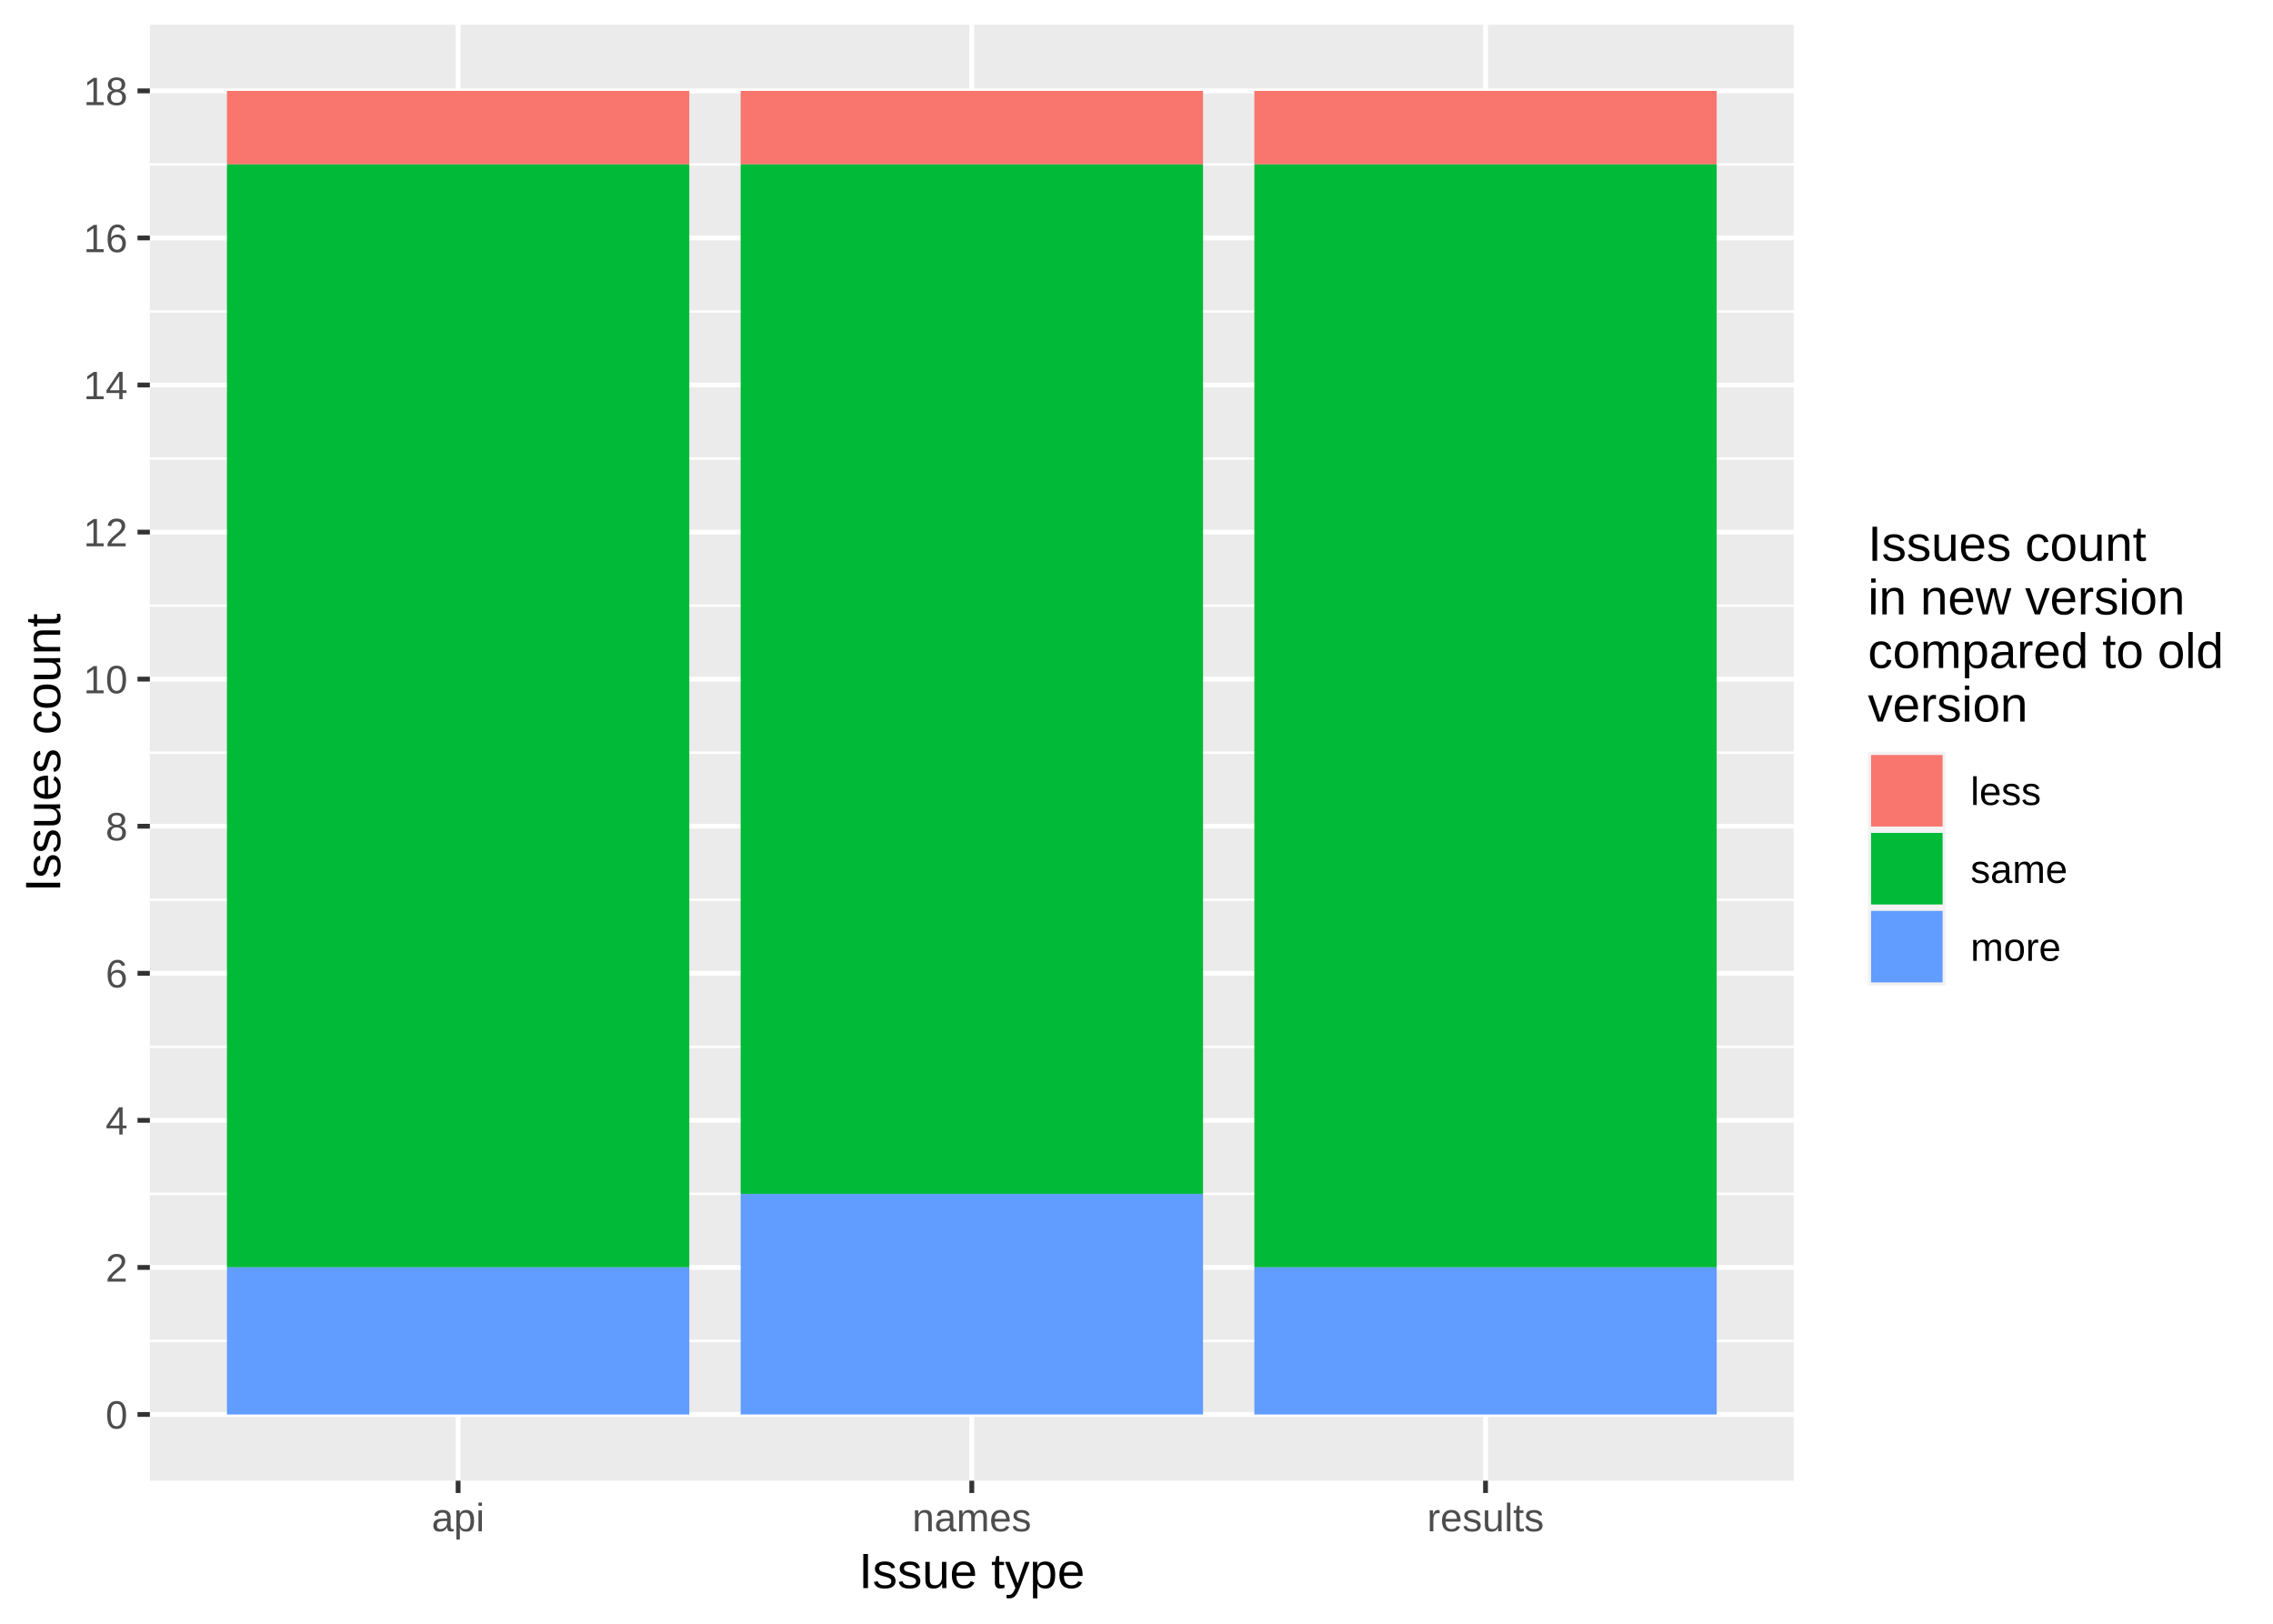
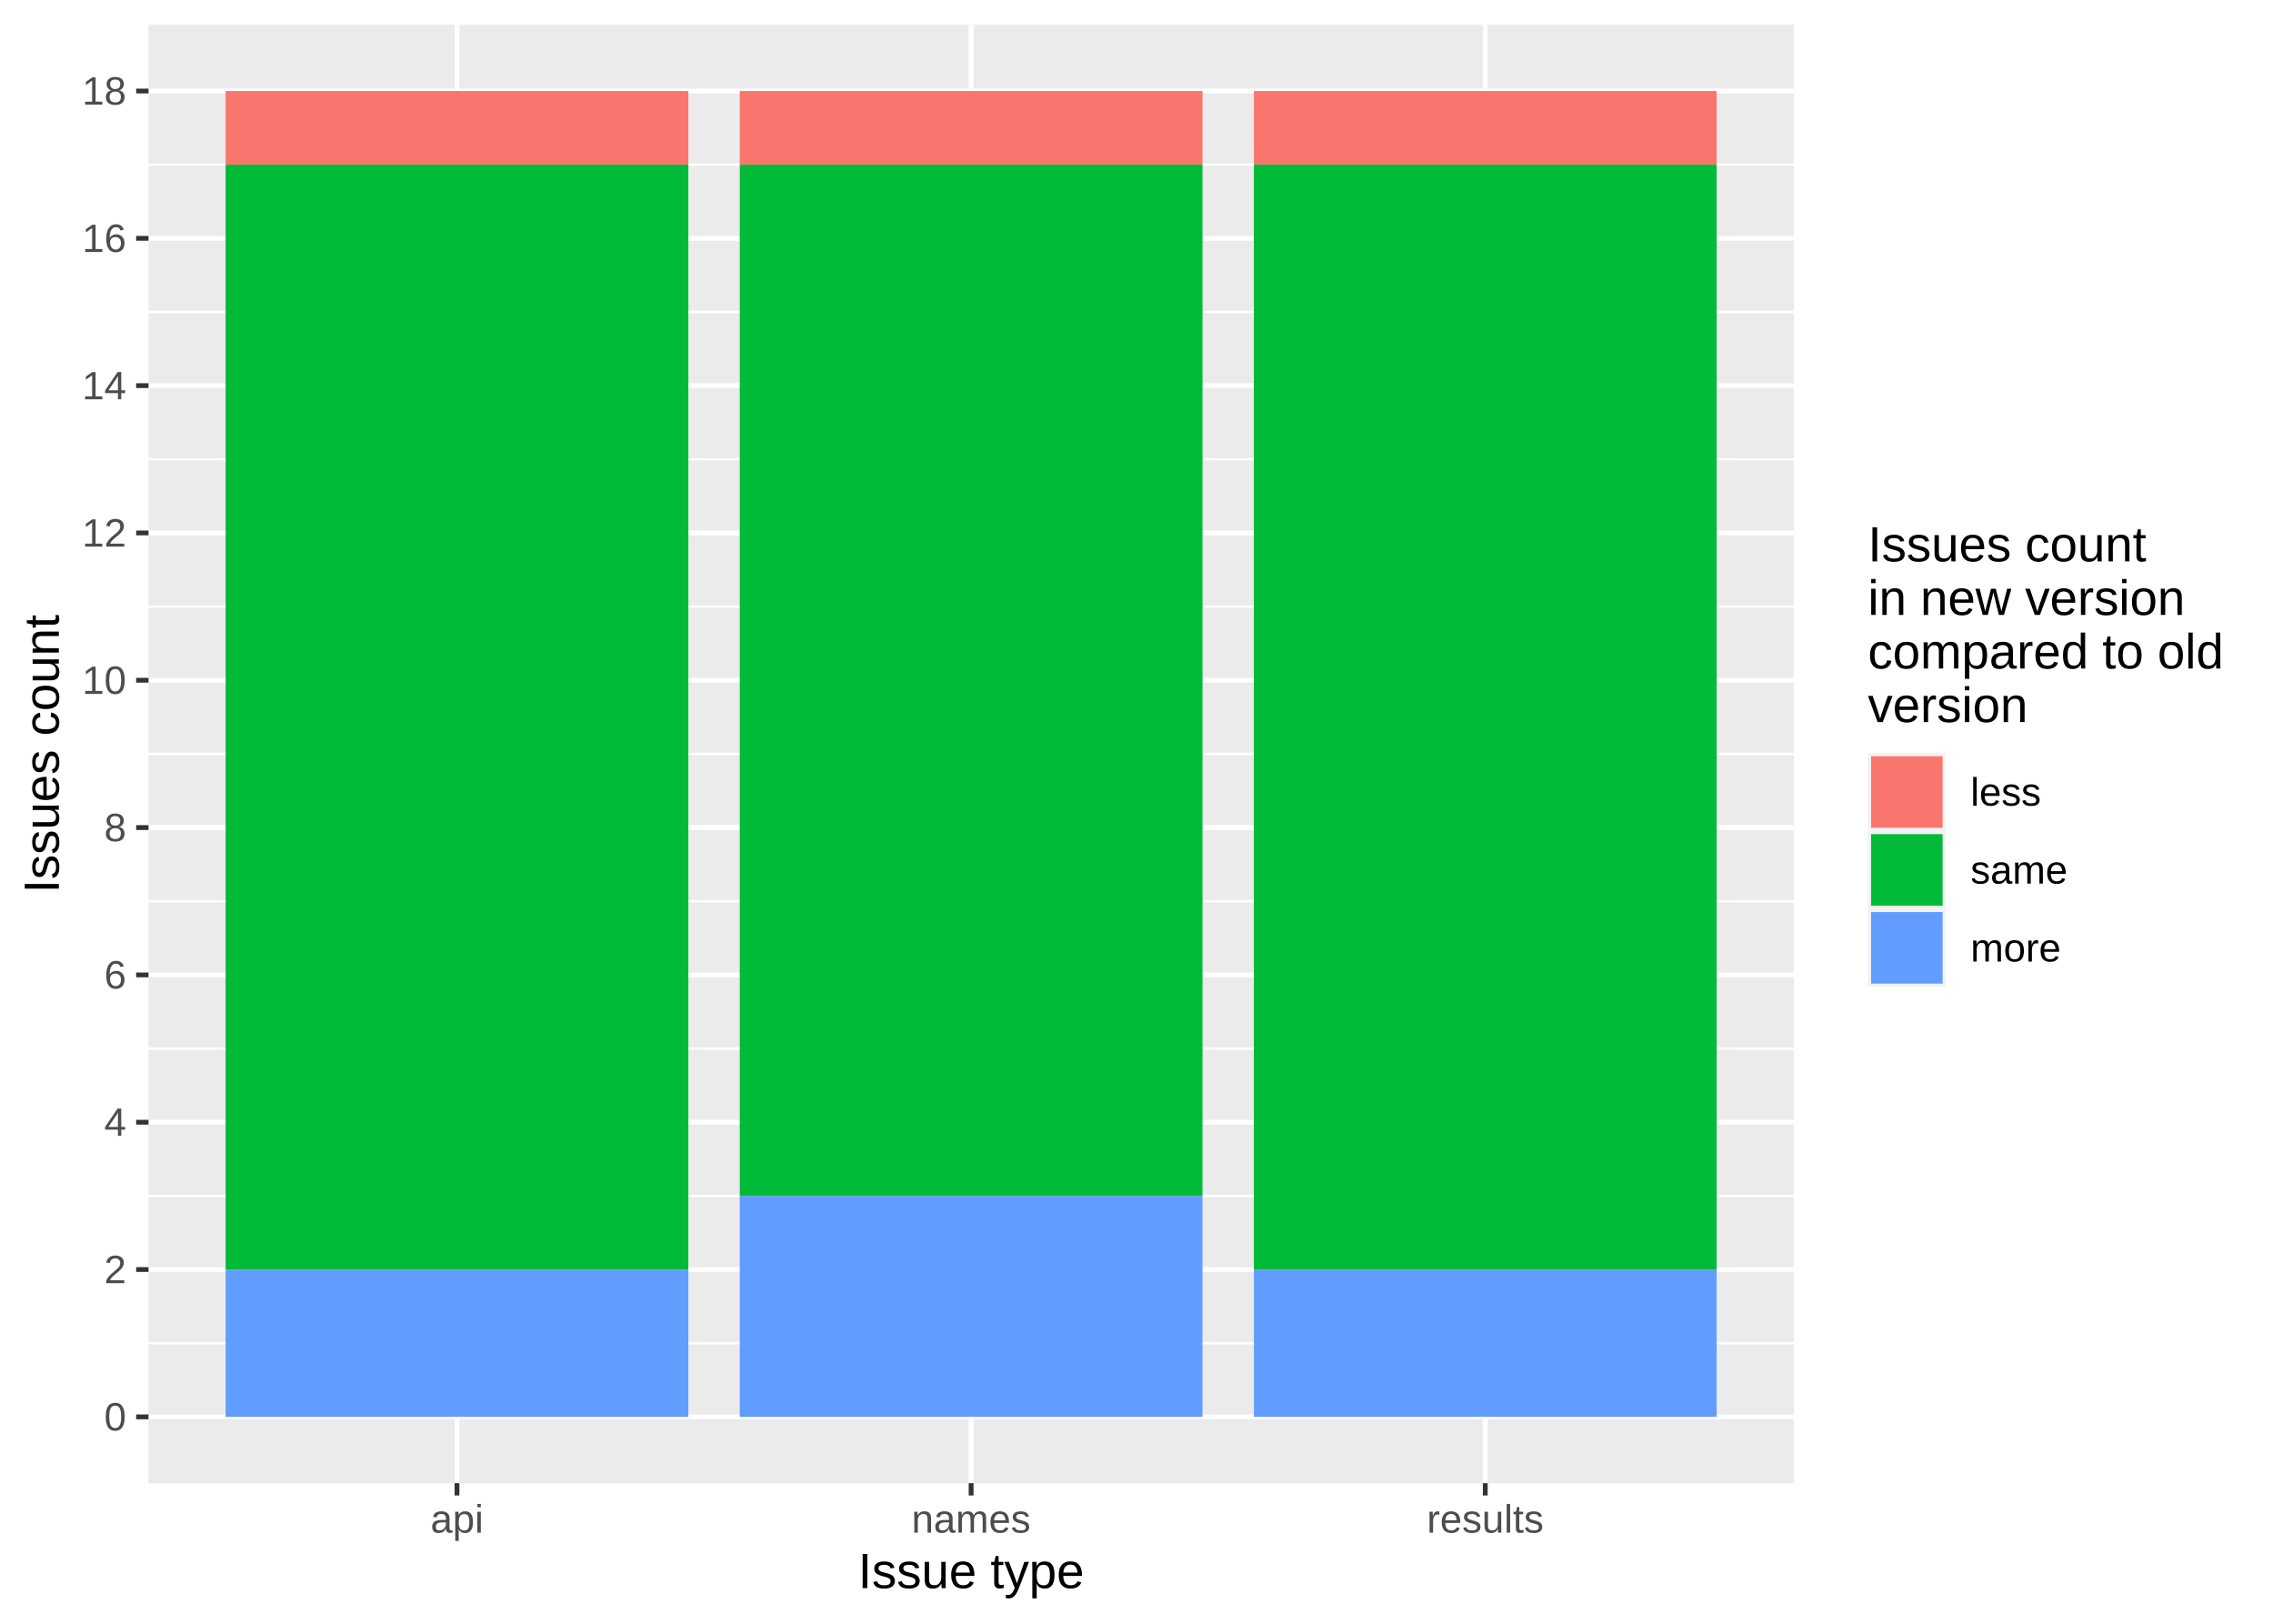
<svg xmlns="http://www.w3.org/2000/svg" viewBox="0 0 504.00 360.00">
  <defs>
    <style type="text/css">
    line, polyline, polygon, path, rect, circle {
      fill: none;
      stroke: #000000;
      stroke-linecap: round;
      stroke-linejoin: round;
      stroke-miterlimit: 10.00;
    }
  </style>
  </defs>
  <rect width="100%" height="100%" style="stroke: none; fill: #FFFFFF;" />
  <rect x="0" y="0.00" width="504.00" height="360.00" style="stroke-width: 1.07; stroke: #FFFFFF; fill: #FFFFFF;" />
  <defs>
-     <clipPath id="cpMzMuMjN8Mzk3LjczfDMyOC4yOHw1LjQ4">
-       <rect x="33.23" y="5.48" width="364.50" height="322.80" />
+     <clipPath id="cpMzIuOTN8Mzk3LjczfDMyOC44M3w1LjQ4">
+       <rect x="32.93" y="5.48" width="364.81" height="323.35" />
    </clipPath>
  </defs>
-   <rect x="33.23" y="5.48" width="364.50" height="322.80" style="stroke-width: 1.07; stroke: none; fill: #EBEBEB;" clip-path="url(#cpMzMuMjN8Mzk3LjczfDMyOC4yOHw1LjQ4)" />
-   <polyline points="33.23,297.30 397.73,297.30 " style="stroke-width: 0.53; stroke: #FFFFFF; stroke-linecap: butt;" clip-path="url(#cpMzMuMjN8Mzk3LjczfDMyOC4yOHw1LjQ4)" />
-   <polyline points="33.23,264.69 397.73,264.69 " style="stroke-width: 0.53; stroke: #FFFFFF; stroke-linecap: butt;" clip-path="url(#cpMzMuMjN8Mzk3LjczfDMyOC4yOHw1LjQ4)" />
-   <polyline points="33.23,232.09 397.73,232.09 " style="stroke-width: 0.53; stroke: #FFFFFF; stroke-linecap: butt;" clip-path="url(#cpMzMuMjN8Mzk3LjczfDMyOC4yOHw1LjQ4)" />
-   <polyline points="33.23,199.48 397.73,199.48 " style="stroke-width: 0.53; stroke: #FFFFFF; stroke-linecap: butt;" clip-path="url(#cpMzMuMjN8Mzk3LjczfDMyOC4yOHw1LjQ4)" />
-   <polyline points="33.23,166.88 397.73,166.88 " style="stroke-width: 0.53; stroke: #FFFFFF; stroke-linecap: butt;" clip-path="url(#cpMzMuMjN8Mzk3LjczfDMyOC4yOHw1LjQ4)" />
-   <polyline points="33.23,134.27 397.73,134.27 " style="stroke-width: 0.53; stroke: #FFFFFF; stroke-linecap: butt;" clip-path="url(#cpMzMuMjN8Mzk3LjczfDMyOC4yOHw1LjQ4)" />
-   <polyline points="33.23,101.67 397.73,101.67 " style="stroke-width: 0.53; stroke: #FFFFFF; stroke-linecap: butt;" clip-path="url(#cpMzMuMjN8Mzk3LjczfDMyOC4yOHw1LjQ4)" />
-   <polyline points="33.23,69.06 397.73,69.06 " style="stroke-width: 0.53; stroke: #FFFFFF; stroke-linecap: butt;" clip-path="url(#cpMzMuMjN8Mzk3LjczfDMyOC4yOHw1LjQ4)" />
-   <polyline points="33.23,36.45 397.73,36.45 " style="stroke-width: 0.53; stroke: #FFFFFF; stroke-linecap: butt;" clip-path="url(#cpMzMuMjN8Mzk3LjczfDMyOC4yOHw1LjQ4)" />
-   <polyline points="33.23,313.60 397.73,313.60 " style="stroke-width: 1.07; stroke: #FFFFFF; stroke-linecap: butt;" clip-path="url(#cpMzMuMjN8Mzk3LjczfDMyOC4yOHw1LjQ4)" />
-   <polyline points="33.23,281.00 397.73,281.00 " style="stroke-width: 1.07; stroke: #FFFFFF; stroke-linecap: butt;" clip-path="url(#cpMzMuMjN8Mzk3LjczfDMyOC4yOHw1LjQ4)" />
-   <polyline points="33.23,248.39 397.73,248.39 " style="stroke-width: 1.07; stroke: #FFFFFF; stroke-linecap: butt;" clip-path="url(#cpMzMuMjN8Mzk3LjczfDMyOC4yOHw1LjQ4)" />
-   <polyline points="33.23,215.79 397.73,215.79 " style="stroke-width: 1.07; stroke: #FFFFFF; stroke-linecap: butt;" clip-path="url(#cpMzMuMjN8Mzk3LjczfDMyOC4yOHw1LjQ4)" />
-   <polyline points="33.23,183.18 397.73,183.18 " style="stroke-width: 1.07; stroke: #FFFFFF; stroke-linecap: butt;" clip-path="url(#cpMzMuMjN8Mzk3LjczfDMyOC4yOHw1LjQ4)" />
-   <polyline points="33.23,150.57 397.73,150.57 " style="stroke-width: 1.07; stroke: #FFFFFF; stroke-linecap: butt;" clip-path="url(#cpMzMuMjN8Mzk3LjczfDMyOC4yOHw1LjQ4)" />
-   <polyline points="33.23,117.97 397.73,117.97 " style="stroke-width: 1.07; stroke: #FFFFFF; stroke-linecap: butt;" clip-path="url(#cpMzMuMjN8Mzk3LjczfDMyOC4yOHw1LjQ4)" />
-   <polyline points="33.23,85.36 397.73,85.36 " style="stroke-width: 1.07; stroke: #FFFFFF; stroke-linecap: butt;" clip-path="url(#cpMzMuMjN8Mzk3LjczfDMyOC4yOHw1LjQ4)" />
-   <polyline points="33.23,52.76 397.73,52.76 " style="stroke-width: 1.07; stroke: #FFFFFF; stroke-linecap: butt;" clip-path="url(#cpMzMuMjN8Mzk3LjczfDMyOC4yOHw1LjQ4)" />
-   <polyline points="33.23,20.15 397.73,20.15 " style="stroke-width: 1.07; stroke: #FFFFFF; stroke-linecap: butt;" clip-path="url(#cpMzMuMjN8Mzk3LjczfDMyOC4yOHw1LjQ4)" />
-   <polyline points="101.58,328.28 101.58,5.48 " style="stroke-width: 1.07; stroke: #FFFFFF; stroke-linecap: butt;" clip-path="url(#cpMzMuMjN8Mzk3LjczfDMyOC4yOHw1LjQ4)" />
-   <polyline points="215.48,328.28 215.48,5.48 " style="stroke-width: 1.07; stroke: #FFFFFF; stroke-linecap: butt;" clip-path="url(#cpMzMuMjN8Mzk3LjczfDMyOC4yOHw1LjQ4)" />
-   <polyline points="329.39,328.28 329.39,5.48 " style="stroke-width: 1.07; stroke: #FFFFFF; stroke-linecap: butt;" clip-path="url(#cpMzMuMjN8Mzk3LjczfDMyOC4yOHw1LjQ4)" />
-   <rect x="50.32" y="20.15" width="102.52" height="16.30" style="stroke-width: 1.07; stroke: none; stroke-linecap: square; stroke-linejoin: miter; fill: #F8766D;" clip-path="url(#cpMzMuMjN8Mzk3LjczfDMyOC4yOHw1LjQ4)" />
-   <rect x="50.32" y="36.45" width="102.52" height="244.54" style="stroke-width: 1.07; stroke: none; stroke-linecap: square; stroke-linejoin: miter; fill: #00BA38;" clip-path="url(#cpMzMuMjN8Mzk3LjczfDMyOC4yOHw1LjQ4)" />
-   <rect x="50.32" y="281.00" width="102.52" height="32.61" style="stroke-width: 1.07; stroke: none; stroke-linecap: square; stroke-linejoin: miter; fill: #619CFF;" clip-path="url(#cpMzMuMjN8Mzk3LjczfDMyOC4yOHw1LjQ4)" />
-   <rect x="164.23" y="20.15" width="102.52" height="16.30" style="stroke-width: 1.07; stroke: none; stroke-linecap: square; stroke-linejoin: miter; fill: #F8766D;" clip-path="url(#cpMzMuMjN8Mzk3LjczfDMyOC4yOHw1LjQ4)" />
-   <rect x="164.23" y="36.45" width="102.52" height="228.24" style="stroke-width: 1.07; stroke: none; stroke-linecap: square; stroke-linejoin: miter; fill: #00BA38;" clip-path="url(#cpMzMuMjN8Mzk3LjczfDMyOC4yOHw1LjQ4)" />
-   <rect x="164.23" y="264.69" width="102.52" height="48.91" style="stroke-width: 1.07; stroke: none; stroke-linecap: square; stroke-linejoin: miter; fill: #619CFF;" clip-path="url(#cpMzMuMjN8Mzk3LjczfDMyOC4yOHw1LjQ4)" />
-   <rect x="278.13" y="20.15" width="102.52" height="16.30" style="stroke-width: 1.07; stroke: none; stroke-linecap: square; stroke-linejoin: miter; fill: #F8766D;" clip-path="url(#cpMzMuMjN8Mzk3LjczfDMyOC4yOHw1LjQ4)" />
-   <rect x="278.13" y="36.45" width="102.52" height="244.54" style="stroke-width: 1.07; stroke: none; stroke-linecap: square; stroke-linejoin: miter; fill: #00BA38;" clip-path="url(#cpMzMuMjN8Mzk3LjczfDMyOC4yOHw1LjQ4)" />
-   <rect x="278.13" y="281.00" width="102.52" height="32.61" style="stroke-width: 1.07; stroke: none; stroke-linecap: square; stroke-linejoin: miter; fill: #619CFF;" clip-path="url(#cpMzMuMjN8Mzk3LjczfDMyOC4yOHw1LjQ4)" />
+   <rect x="32.93" y="5.48" width="364.81" height="323.35" style="stroke-width: 1.07; stroke: none; fill: #EBEBEB;" clip-path="url(#cpMzIuOTN8Mzk3LjczfDMyOC44M3w1LjQ4)" />
+   <polyline points="32.93,297.80 397.73,297.80 " style="stroke-width: 0.53; stroke: #FFFFFF; stroke-linecap: butt;" clip-path="url(#cpMzIuOTN8Mzk3LjczfDMyOC44M3w1LjQ4)" />
+   <polyline points="32.93,265.14 397.73,265.14 " style="stroke-width: 0.53; stroke: #FFFFFF; stroke-linecap: butt;" clip-path="url(#cpMzIuOTN8Mzk3LjczfDMyOC44M3w1LjQ4)" />
+   <polyline points="32.93,232.48 397.73,232.48 " style="stroke-width: 0.53; stroke: #FFFFFF; stroke-linecap: butt;" clip-path="url(#cpMzIuOTN8Mzk3LjczfDMyOC44M3w1LjQ4)" />
+   <polyline points="32.93,199.81 397.73,199.81 " style="stroke-width: 0.53; stroke: #FFFFFF; stroke-linecap: butt;" clip-path="url(#cpMzIuOTN8Mzk3LjczfDMyOC44M3w1LjQ4)" />
+   <polyline points="32.93,167.15 397.73,167.15 " style="stroke-width: 0.53; stroke: #FFFFFF; stroke-linecap: butt;" clip-path="url(#cpMzIuOTN8Mzk3LjczfDMyOC44M3w1LjQ4)" />
+   <polyline points="32.93,134.49 397.73,134.49 " style="stroke-width: 0.53; stroke: #FFFFFF; stroke-linecap: butt;" clip-path="url(#cpMzIuOTN8Mzk3LjczfDMyOC44M3w1LjQ4)" />
+   <polyline points="32.93,101.83 397.73,101.83 " style="stroke-width: 0.53; stroke: #FFFFFF; stroke-linecap: butt;" clip-path="url(#cpMzIuOTN8Mzk3LjczfDMyOC44M3w1LjQ4)" />
+   <polyline points="32.93,69.17 397.73,69.17 " style="stroke-width: 0.53; stroke: #FFFFFF; stroke-linecap: butt;" clip-path="url(#cpMzIuOTN8Mzk3LjczfDMyOC44M3w1LjQ4)" />
+   <polyline points="32.93,36.51 397.73,36.51 " style="stroke-width: 0.53; stroke: #FFFFFF; stroke-linecap: butt;" clip-path="url(#cpMzIuOTN8Mzk3LjczfDMyOC44M3w1LjQ4)" />
+   <polyline points="32.93,314.13 397.73,314.13 " style="stroke-width: 1.07; stroke: #FFFFFF; stroke-linecap: butt;" clip-path="url(#cpMzIuOTN8Mzk3LjczfDMyOC44M3w1LjQ4)" />
+   <polyline points="32.93,281.47 397.73,281.47 " style="stroke-width: 1.07; stroke: #FFFFFF; stroke-linecap: butt;" clip-path="url(#cpMzIuOTN8Mzk3LjczfDMyOC44M3w1LjQ4)" />
+   <polyline points="32.93,248.81 397.73,248.81 " style="stroke-width: 1.07; stroke: #FFFFFF; stroke-linecap: butt;" clip-path="url(#cpMzIuOTN8Mzk3LjczfDMyOC44M3w1LjQ4)" />
+   <polyline points="32.93,216.15 397.73,216.15 " style="stroke-width: 1.07; stroke: #FFFFFF; stroke-linecap: butt;" clip-path="url(#cpMzIuOTN8Mzk3LjczfDMyOC44M3w1LjQ4)" />
+   <polyline points="32.93,183.48 397.73,183.48 " style="stroke-width: 1.07; stroke: #FFFFFF; stroke-linecap: butt;" clip-path="url(#cpMzIuOTN8Mzk3LjczfDMyOC44M3w1LjQ4)" />
+   <polyline points="32.93,150.82 397.73,150.82 " style="stroke-width: 1.07; stroke: #FFFFFF; stroke-linecap: butt;" clip-path="url(#cpMzIuOTN8Mzk3LjczfDMyOC44M3w1LjQ4)" />
+   <polyline points="32.93,118.16 397.73,118.16 " style="stroke-width: 1.07; stroke: #FFFFFF; stroke-linecap: butt;" clip-path="url(#cpMzIuOTN8Mzk3LjczfDMyOC44M3w1LjQ4)" />
+   <polyline points="32.93,85.50 397.73,85.50 " style="stroke-width: 1.07; stroke: #FFFFFF; stroke-linecap: butt;" clip-path="url(#cpMzIuOTN8Mzk3LjczfDMyOC44M3w1LjQ4)" />
+   <polyline points="32.93,52.84 397.73,52.84 " style="stroke-width: 1.07; stroke: #FFFFFF; stroke-linecap: butt;" clip-path="url(#cpMzIuOTN8Mzk3LjczfDMyOC44M3w1LjQ4)" />
+   <polyline points="32.93,20.18 397.73,20.18 " style="stroke-width: 1.07; stroke: #FFFFFF; stroke-linecap: butt;" clip-path="url(#cpMzIuOTN8Mzk3LjczfDMyOC44M3w1LjQ4)" />
+   <polyline points="101.33,328.83 101.33,5.48 " style="stroke-width: 1.07; stroke: #FFFFFF; stroke-linecap: butt;" clip-path="url(#cpMzIuOTN8Mzk3LjczfDMyOC44M3w1LjQ4)" />
+   <polyline points="215.33,328.83 215.33,5.48 " style="stroke-width: 1.07; stroke: #FFFFFF; stroke-linecap: butt;" clip-path="url(#cpMzIuOTN8Mzk3LjczfDMyOC44M3w1LjQ4)" />
+   <polyline points="329.33,328.83 329.33,5.48 " style="stroke-width: 1.07; stroke: #FFFFFF; stroke-linecap: butt;" clip-path="url(#cpMzIuOTN8Mzk3LjczfDMyOC44M3w1LjQ4)" />
+   <rect x="50.03" y="20.18" width="102.60" height="16.33" style="stroke-width: 1.07; stroke: none; stroke-linecap: square; stroke-linejoin: miter; fill: #F8766D;" clip-path="url(#cpMzIuOTN8Mzk3LjczfDMyOC44M3w1LjQ4)" />
+   <rect x="50.03" y="36.51" width="102.60" height="244.96" style="stroke-width: 1.07; stroke: none; stroke-linecap: square; stroke-linejoin: miter; fill: #00BA38;" clip-path="url(#cpMzIuOTN8Mzk3LjczfDMyOC44M3w1LjQ4)" />
+   <rect x="50.03" y="281.47" width="102.60" height="32.66" style="stroke-width: 1.07; stroke: none; stroke-linecap: square; stroke-linejoin: miter; fill: #619CFF;" clip-path="url(#cpMzIuOTN8Mzk3LjczfDMyOC44M3w1LjQ4)" />
+   <rect x="164.03" y="20.18" width="102.60" height="16.33" style="stroke-width: 1.07; stroke: none; stroke-linecap: square; stroke-linejoin: miter; fill: #F8766D;" clip-path="url(#cpMzIuOTN8Mzk3LjczfDMyOC44M3w1LjQ4)" />
+   <rect x="164.03" y="36.51" width="102.60" height="228.63" style="stroke-width: 1.07; stroke: none; stroke-linecap: square; stroke-linejoin: miter; fill: #00BA38;" clip-path="url(#cpMzIuOTN8Mzk3LjczfDMyOC44M3w1LjQ4)" />
+   <rect x="164.03" y="265.14" width="102.60" height="48.99" style="stroke-width: 1.07; stroke: none; stroke-linecap: square; stroke-linejoin: miter; fill: #619CFF;" clip-path="url(#cpMzIuOTN8Mzk3LjczfDMyOC44M3w1LjQ4)" />
+   <rect x="278.03" y="20.18" width="102.60" height="16.33" style="stroke-width: 1.07; stroke: none; stroke-linecap: square; stroke-linejoin: miter; fill: #F8766D;" clip-path="url(#cpMzIuOTN8Mzk3LjczfDMyOC44M3w1LjQ4)" />
+   <rect x="278.03" y="36.51" width="102.60" height="244.96" style="stroke-width: 1.07; stroke: none; stroke-linecap: square; stroke-linejoin: miter; fill: #00BA38;" clip-path="url(#cpMzIuOTN8Mzk3LjczfDMyOC44M3w1LjQ4)" />
+   <rect x="278.03" y="281.47" width="102.60" height="32.66" style="stroke-width: 1.07; stroke: none; stroke-linecap: square; stroke-linejoin: miter; fill: #619CFF;" clip-path="url(#cpMzIuOTN8Mzk3LjczfDMyOC44M3w1LjQ4)" />
  <defs>
    <clipPath id="cpMC4wMHw1MDQuMDB8MzYwLjAwfDAuMDA=">
      <rect x="0.00" y="0.00" width="504.00" height="360.00" />
    </clipPath>
  </defs>
  <g clip-path="url(#cpMC4wMHw1MDQuMDB8MzYwLjAwfDAuMDA=)">
-     <text x="23.41" y="316.75" style="font-size: 8.80px; fill: #4D4D4D; font-family: Arial;" textLength="4.89px" lengthAdjust="spacingAndGlyphs">0</text>
+     <text x="23.10" y="317.16" style="font-size: 8.80px; fill: #4D4D4D; font-family: Liberation Sans;" textLength="4.89px" lengthAdjust="spacingAndGlyphs">0</text>
  </g>
  <g clip-path="url(#cpMC4wMHw1MDQuMDB8MzYwLjAwfDAuMDA=)">
-     <text x="23.41" y="284.15" style="font-size: 8.80px; fill: #4D4D4D; font-family: Arial;" textLength="4.89px" lengthAdjust="spacingAndGlyphs">2</text>
+     <text x="23.10" y="284.50" style="font-size: 8.80px; fill: #4D4D4D; font-family: Liberation Sans;" textLength="4.89px" lengthAdjust="spacingAndGlyphs">2</text>
  </g>
  <g clip-path="url(#cpMC4wMHw1MDQuMDB8MzYwLjAwfDAuMDA=)">
-     <text x="23.41" y="251.54" style="font-size: 8.80px; fill: #4D4D4D; font-family: Arial;" textLength="4.89px" lengthAdjust="spacingAndGlyphs">4</text>
+     <text x="23.10" y="251.83" style="font-size: 8.80px; fill: #4D4D4D; font-family: Liberation Sans;" textLength="4.89px" lengthAdjust="spacingAndGlyphs">4</text>
  </g>
  <g clip-path="url(#cpMC4wMHw1MDQuMDB8MzYwLjAwfDAuMDA=)">
-     <text x="23.41" y="218.94" style="font-size: 8.80px; fill: #4D4D4D; font-family: Arial;" textLength="4.89px" lengthAdjust="spacingAndGlyphs">6</text>
+     <text x="23.10" y="219.17" style="font-size: 8.80px; fill: #4D4D4D; font-family: Liberation Sans;" textLength="4.89px" lengthAdjust="spacingAndGlyphs">6</text>
  </g>
  <g clip-path="url(#cpMC4wMHw1MDQuMDB8MzYwLjAwfDAuMDA=)">
-     <text x="23.41" y="186.33" style="font-size: 8.80px; fill: #4D4D4D; font-family: Arial;" textLength="4.89px" lengthAdjust="spacingAndGlyphs">8</text>
+     <text x="23.10" y="186.51" style="font-size: 8.80px; fill: #4D4D4D; font-family: Liberation Sans;" textLength="4.89px" lengthAdjust="spacingAndGlyphs">8</text>
  </g>
  <g clip-path="url(#cpMC4wMHw1MDQuMDB8MzYwLjAwfDAuMDA=)">
-     <text x="18.51" y="153.72" style="font-size: 8.80px; fill: #4D4D4D; font-family: Arial;" textLength="9.79px" lengthAdjust="spacingAndGlyphs">10</text>
+     <text x="18.21" y="153.85" style="font-size: 8.80px; fill: #4D4D4D; font-family: Liberation Sans;" textLength="9.79px" lengthAdjust="spacingAndGlyphs">10</text>
  </g>
  <g clip-path="url(#cpMC4wMHw1MDQuMDB8MzYwLjAwfDAuMDA=)">
-     <text x="18.51" y="121.12" style="font-size: 8.80px; fill: #4D4D4D; font-family: Arial;" textLength="9.79px" lengthAdjust="spacingAndGlyphs">12</text>
+     <text x="18.21" y="121.19" style="font-size: 8.80px; fill: #4D4D4D; font-family: Liberation Sans;" textLength="9.79px" lengthAdjust="spacingAndGlyphs">12</text>
  </g>
  <g clip-path="url(#cpMC4wMHw1MDQuMDB8MzYwLjAwfDAuMDA=)">
-     <text x="18.51" y="88.51" style="font-size: 8.80px; fill: #4D4D4D; font-family: Arial;" textLength="9.79px" lengthAdjust="spacingAndGlyphs">14</text>
+     <text x="18.21" y="88.53" style="font-size: 8.80px; fill: #4D4D4D; font-family: Liberation Sans;" textLength="9.79px" lengthAdjust="spacingAndGlyphs">14</text>
  </g>
  <g clip-path="url(#cpMC4wMHw1MDQuMDB8MzYwLjAwfDAuMDA=)">
-     <text x="18.51" y="55.91" style="font-size: 8.80px; fill: #4D4D4D; font-family: Arial;" textLength="9.79px" lengthAdjust="spacingAndGlyphs">16</text>
+     <text x="18.21" y="55.87" style="font-size: 8.80px; fill: #4D4D4D; font-family: Liberation Sans;" textLength="9.79px" lengthAdjust="spacingAndGlyphs">16</text>
  </g>
  <g clip-path="url(#cpMC4wMHw1MDQuMDB8MzYwLjAwfDAuMDA=)">
-     <text x="18.51" y="23.30" style="font-size: 8.80px; fill: #4D4D4D; font-family: Arial;" textLength="9.79px" lengthAdjust="spacingAndGlyphs">18</text>
+     <text x="18.21" y="23.20" style="font-size: 8.80px; fill: #4D4D4D; font-family: Liberation Sans;" textLength="9.79px" lengthAdjust="spacingAndGlyphs">18</text>
  </g>
-   <polyline points="30.49,313.60 33.23,313.60 " style="stroke-width: 1.07; stroke: #333333; stroke-linecap: butt;" clip-path="url(#cpMC4wMHw1MDQuMDB8MzYwLjAwfDAuMDA=)" />
-   <polyline points="30.49,281.00 33.23,281.00 " style="stroke-width: 1.07; stroke: #333333; stroke-linecap: butt;" clip-path="url(#cpMC4wMHw1MDQuMDB8MzYwLjAwfDAuMDA=)" />
-   <polyline points="30.49,248.39 33.23,248.39 " style="stroke-width: 1.07; stroke: #333333; stroke-linecap: butt;" clip-path="url(#cpMC4wMHw1MDQuMDB8MzYwLjAwfDAuMDA=)" />
-   <polyline points="30.49,215.79 33.23,215.79 " style="stroke-width: 1.07; stroke: #333333; stroke-linecap: butt;" clip-path="url(#cpMC4wMHw1MDQuMDB8MzYwLjAwfDAuMDA=)" />
-   <polyline points="30.49,183.18 33.23,183.18 " style="stroke-width: 1.07; stroke: #333333; stroke-linecap: butt;" clip-path="url(#cpMC4wMHw1MDQuMDB8MzYwLjAwfDAuMDA=)" />
-   <polyline points="30.49,150.57 33.23,150.57 " style="stroke-width: 1.07; stroke: #333333; stroke-linecap: butt;" clip-path="url(#cpMC4wMHw1MDQuMDB8MzYwLjAwfDAuMDA=)" />
-   <polyline points="30.49,117.97 33.23,117.97 " style="stroke-width: 1.07; stroke: #333333; stroke-linecap: butt;" clip-path="url(#cpMC4wMHw1MDQuMDB8MzYwLjAwfDAuMDA=)" />
-   <polyline points="30.49,85.36 33.23,85.36 " style="stroke-width: 1.07; stroke: #333333; stroke-linecap: butt;" clip-path="url(#cpMC4wMHw1MDQuMDB8MzYwLjAwfDAuMDA=)" />
-   <polyline points="30.49,52.76 33.23,52.76 " style="stroke-width: 1.07; stroke: #333333; stroke-linecap: butt;" clip-path="url(#cpMC4wMHw1MDQuMDB8MzYwLjAwfDAuMDA=)" />
-   <polyline points="30.49,20.15 33.23,20.15 " style="stroke-width: 1.07; stroke: #333333; stroke-linecap: butt;" clip-path="url(#cpMC4wMHw1MDQuMDB8MzYwLjAwfDAuMDA=)" />
-   <polyline points="101.58,331.02 101.58,328.28 " style="stroke-width: 1.07; stroke: #333333; stroke-linecap: butt;" clip-path="url(#cpMC4wMHw1MDQuMDB8MzYwLjAwfDAuMDA=)" />
-   <polyline points="215.48,331.02 215.48,328.28 " style="stroke-width: 1.07; stroke: #333333; stroke-linecap: butt;" clip-path="url(#cpMC4wMHw1MDQuMDB8MzYwLjAwfDAuMDA=)" />
-   <polyline points="329.39,331.02 329.39,328.28 " style="stroke-width: 1.07; stroke: #333333; stroke-linecap: butt;" clip-path="url(#cpMC4wMHw1MDQuMDB8MzYwLjAwfDAuMDA=)" />
+   <polyline points="30.19,314.13 32.93,314.13 " style="stroke-width: 1.07; stroke: #333333; stroke-linecap: butt;" clip-path="url(#cpMC4wMHw1MDQuMDB8MzYwLjAwfDAuMDA=)" />
+   <polyline points="30.19,281.47 32.93,281.47 " style="stroke-width: 1.07; stroke: #333333; stroke-linecap: butt;" clip-path="url(#cpMC4wMHw1MDQuMDB8MzYwLjAwfDAuMDA=)" />
+   <polyline points="30.19,248.81 32.93,248.81 " style="stroke-width: 1.07; stroke: #333333; stroke-linecap: butt;" clip-path="url(#cpMC4wMHw1MDQuMDB8MzYwLjAwfDAuMDA=)" />
+   <polyline points="30.19,216.15 32.93,216.15 " style="stroke-width: 1.07; stroke: #333333; stroke-linecap: butt;" clip-path="url(#cpMC4wMHw1MDQuMDB8MzYwLjAwfDAuMDA=)" />
+   <polyline points="30.19,183.48 32.93,183.48 " style="stroke-width: 1.07; stroke: #333333; stroke-linecap: butt;" clip-path="url(#cpMC4wMHw1MDQuMDB8MzYwLjAwfDAuMDA=)" />
+   <polyline points="30.19,150.82 32.93,150.82 " style="stroke-width: 1.07; stroke: #333333; stroke-linecap: butt;" clip-path="url(#cpMC4wMHw1MDQuMDB8MzYwLjAwfDAuMDA=)" />
+   <polyline points="30.19,118.16 32.93,118.16 " style="stroke-width: 1.07; stroke: #333333; stroke-linecap: butt;" clip-path="url(#cpMC4wMHw1MDQuMDB8MzYwLjAwfDAuMDA=)" />
+   <polyline points="30.19,85.50 32.93,85.50 " style="stroke-width: 1.07; stroke: #333333; stroke-linecap: butt;" clip-path="url(#cpMC4wMHw1MDQuMDB8MzYwLjAwfDAuMDA=)" />
+   <polyline points="30.19,52.84 32.93,52.84 " style="stroke-width: 1.07; stroke: #333333; stroke-linecap: butt;" clip-path="url(#cpMC4wMHw1MDQuMDB8MzYwLjAwfDAuMDA=)" />
+   <polyline points="30.19,20.18 32.93,20.18 " style="stroke-width: 1.07; stroke: #333333; stroke-linecap: butt;" clip-path="url(#cpMC4wMHw1MDQuMDB8MzYwLjAwfDAuMDA=)" />
+   <polyline points="101.33,331.57 101.33,328.83 " style="stroke-width: 1.07; stroke: #333333; stroke-linecap: butt;" clip-path="url(#cpMC4wMHw1MDQuMDB8MzYwLjAwfDAuMDA=)" />
+   <polyline points="215.33,331.57 215.33,328.83 " style="stroke-width: 1.07; stroke: #333333; stroke-linecap: butt;" clip-path="url(#cpMC4wMHw1MDQuMDB8MzYwLjAwfDAuMDA=)" />
+   <polyline points="329.33,331.57 329.33,328.83 " style="stroke-width: 1.07; stroke: #333333; stroke-linecap: butt;" clip-path="url(#cpMC4wMHw1MDQuMDB8MzYwLjAwfDAuMDA=)" />
  <g clip-path="url(#cpMC4wMHw1MDQuMDB8MzYwLjAwfDAuMDA=)">
-     <text x="95.71" y="339.51" style="font-size: 8.80px; fill: #4D4D4D; font-family: Arial;" textLength="11.74px" lengthAdjust="spacingAndGlyphs">api</text>
+     <text x="95.46" y="339.81" style="font-size: 8.80px; fill: #4D4D4D; font-family: Liberation Sans;" textLength="11.74px" lengthAdjust="spacingAndGlyphs">api</text>
  </g>
  <g clip-path="url(#cpMC4wMHw1MDQuMDB8MzYwLjAwfDAuMDA=)">
-     <text x="202.28" y="339.51" style="font-size: 8.80px; fill: #4D4D4D; font-family: Arial;" textLength="26.41px" lengthAdjust="spacingAndGlyphs">names</text>
+     <text x="202.12" y="339.81" style="font-size: 8.80px; fill: #4D4D4D; font-family: Liberation Sans;" textLength="26.41px" lengthAdjust="spacingAndGlyphs">names</text>
  </g>
  <g clip-path="url(#cpMC4wMHw1MDQuMDB8MzYwLjAwfDAuMDA=)">
-     <text x="316.43" y="339.51" style="font-size: 8.80px; fill: #4D4D4D; font-family: Arial;" textLength="25.92px" lengthAdjust="spacingAndGlyphs">results</text>
+     <text x="316.37" y="339.81" style="font-size: 8.80px; fill: #4D4D4D; font-family: Liberation Sans;" textLength="25.92px" lengthAdjust="spacingAndGlyphs">results</text>
  </g>
  <g clip-path="url(#cpMC4wMHw1MDQuMDB8MzYwLjAwfDAuMDA=)">
-     <text x="190.41" y="352.10" style="font-size: 11.00px; font-family: Arial;" textLength="50.14px" lengthAdjust="spacingAndGlyphs">Issue type</text>
+     <text x="190.26" y="352.10" style="font-size: 11.00px; font-family: Liberation Sans;" textLength="50.14px" lengthAdjust="spacingAndGlyphs">Issue type</text>
  </g>
  <g clip-path="url(#cpMC4wMHw1MDQuMDB8MzYwLjAwfDAuMDA=)">
-     <text transform="translate(13.35,197.76) rotate(-90)" style="font-size: 11.00px; font-family: Arial;" textLength="61.76px" lengthAdjust="spacingAndGlyphs">Issues count</text>
+     <text transform="translate(13.05,198.03) rotate(-90)" style="font-size: 11.00px; font-family: Liberation Sans;" textLength="61.76px" lengthAdjust="spacingAndGlyphs">Issues count</text>
  </g>
-   <rect x="408.69" y="109.76" width="89.83" height="114.24" style="stroke-width: 1.07; stroke: none; fill: #FFFFFF;" clip-path="url(#cpMC4wMHw1MDQuMDB8MzYwLjAwfDAuMDA=)" />
+   <rect x="408.69" y="110.04" width="89.83" height="114.24" style="stroke-width: 1.07; stroke: none; fill: #FFFFFF;" clip-path="url(#cpMC4wMHw1MDQuMDB8MzYwLjAwfDAuMDA=)" />
  <g clip-path="url(#cpMC4wMHw1MDQuMDB8MzYwLjAwfDAuMDA=)">
-     <text x="414.17" y="124.34" style="font-size: 11.00px; font-family: Arial;" textLength="61.76px" lengthAdjust="spacingAndGlyphs">Issues count</text>
+     <text x="414.17" y="124.46" style="font-size: 11.00px; font-family: Liberation Sans;" textLength="61.76px" lengthAdjust="spacingAndGlyphs">Issues count</text>
  </g>
  <g clip-path="url(#cpMC4wMHw1MDQuMDB8MzYwLjAwfDAuMDA=)">
-     <text x="414.17" y="136.22" style="font-size: 11.00px; font-family: Arial;" textLength="70.31px" lengthAdjust="spacingAndGlyphs">in new version</text>
+     <text x="414.17" y="136.34" style="font-size: 11.00px; font-family: Liberation Sans;" textLength="70.31px" lengthAdjust="spacingAndGlyphs">in new version</text>
  </g>
  <g clip-path="url(#cpMC4wMHw1MDQuMDB8MzYwLjAwfDAuMDA=)">
-     <text x="414.17" y="148.10" style="font-size: 11.00px; font-family: Arial;" textLength="78.88px" lengthAdjust="spacingAndGlyphs">compared to old</text>
+     <text x="414.17" y="148.22" style="font-size: 11.00px; font-family: Liberation Sans;" textLength="78.88px" lengthAdjust="spacingAndGlyphs">compared to old</text>
  </g>
  <g clip-path="url(#cpMC4wMHw1MDQuMDB8MzYwLjAwfDAuMDA=)">
-     <text x="414.17" y="159.98" style="font-size: 11.00px; font-family: Arial;" textLength="35.46px" lengthAdjust="spacingAndGlyphs">version</text>
+     <text x="414.17" y="160.10" style="font-size: 11.00px; font-family: Liberation Sans;" textLength="35.46px" lengthAdjust="spacingAndGlyphs">version</text>
  </g>
-   <rect x="414.17" y="166.68" width="17.28" height="17.28" style="stroke-width: 1.07; stroke: none; fill: #F2F2F2;" clip-path="url(#cpMC4wMHw1MDQuMDB8MzYwLjAwfDAuMDA=)" />
-   <rect x="414.88" y="167.39" width="15.86" height="15.86" style="stroke-width: 1.07; stroke: none; stroke-linecap: square; stroke-linejoin: miter; fill: #F8766D;" clip-path="url(#cpMC4wMHw1MDQuMDB8MzYwLjAwfDAuMDA=)" />
-   <rect x="414.17" y="183.96" width="17.28" height="17.28" style="stroke-width: 1.07; stroke: none; fill: #F2F2F2;" clip-path="url(#cpMC4wMHw1MDQuMDB8MzYwLjAwfDAuMDA=)" />
-   <rect x="414.88" y="184.67" width="15.86" height="15.86" style="stroke-width: 1.07; stroke: none; stroke-linecap: square; stroke-linejoin: miter; fill: #00BA38;" clip-path="url(#cpMC4wMHw1MDQuMDB8MzYwLjAwfDAuMDA=)" />
-   <rect x="414.17" y="201.24" width="17.28" height="17.28" style="stroke-width: 1.07; stroke: none; fill: #F2F2F2;" clip-path="url(#cpMC4wMHw1MDQuMDB8MzYwLjAwfDAuMDA=)" />
-   <rect x="414.88" y="201.95" width="15.86" height="15.86" style="stroke-width: 1.07; stroke: none; stroke-linecap: square; stroke-linejoin: miter; fill: #619CFF;" clip-path="url(#cpMC4wMHw1MDQuMDB8MzYwLjAwfDAuMDA=)" />
+   <rect x="414.17" y="166.95" width="17.28" height="17.28" style="stroke-width: 1.07; stroke: none; fill: #F2F2F2;" clip-path="url(#cpMC4wMHw1MDQuMDB8MzYwLjAwfDAuMDA=)" />
+   <rect x="414.88" y="167.66" width="15.86" height="15.86" style="stroke-width: 1.07; stroke: none; stroke-linecap: square; stroke-linejoin: miter; fill: #F8766D;" clip-path="url(#cpMC4wMHw1MDQuMDB8MzYwLjAwfDAuMDA=)" />
+   <rect x="414.17" y="184.23" width="17.28" height="17.28" style="stroke-width: 1.07; stroke: none; fill: #F2F2F2;" clip-path="url(#cpMC4wMHw1MDQuMDB8MzYwLjAwfDAuMDA=)" />
+   <rect x="414.88" y="184.94" width="15.86" height="15.86" style="stroke-width: 1.07; stroke: none; stroke-linecap: square; stroke-linejoin: miter; fill: #00BA38;" clip-path="url(#cpMC4wMHw1MDQuMDB8MzYwLjAwfDAuMDA=)" />
+   <rect x="414.17" y="201.51" width="17.28" height="17.28" style="stroke-width: 1.07; stroke: none; fill: #F2F2F2;" clip-path="url(#cpMC4wMHw1MDQuMDB8MzYwLjAwfDAuMDA=)" />
+   <rect x="414.88" y="202.22" width="15.86" height="15.86" style="stroke-width: 1.07; stroke: none; stroke-linecap: square; stroke-linejoin: miter; fill: #619CFF;" clip-path="url(#cpMC4wMHw1MDQuMDB8MzYwLjAwfDAuMDA=)" />
  <g clip-path="url(#cpMC4wMHw1MDQuMDB8MzYwLjAwfDAuMDA=)">
-     <text x="436.93" y="178.47" style="font-size: 8.80px; font-family: Arial;" textLength="15.65px" lengthAdjust="spacingAndGlyphs">less</text>
+     <text x="436.93" y="178.62" style="font-size: 8.80px; font-family: Liberation Sans;" textLength="15.65px" lengthAdjust="spacingAndGlyphs">less</text>
  </g>
  <g clip-path="url(#cpMC4wMHw1MDQuMDB8MzYwLjAwfDAuMDA=)">
-     <text x="436.93" y="195.75" style="font-size: 8.80px; font-family: Arial;" textLength="21.52px" lengthAdjust="spacingAndGlyphs">same</text>
+     <text x="436.93" y="195.90" style="font-size: 8.80px; font-family: Liberation Sans;" textLength="21.52px" lengthAdjust="spacingAndGlyphs">same</text>
  </g>
  <g clip-path="url(#cpMC4wMHw1MDQuMDB8MzYwLjAwfDAuMDA=)">
-     <text x="436.93" y="213.03" style="font-size: 8.80px; font-family: Arial;" textLength="20.05px" lengthAdjust="spacingAndGlyphs">more</text>
+     <text x="436.93" y="213.18" style="font-size: 8.80px; font-family: Liberation Sans;" textLength="20.05px" lengthAdjust="spacingAndGlyphs">more</text>
  </g>
</svg>
